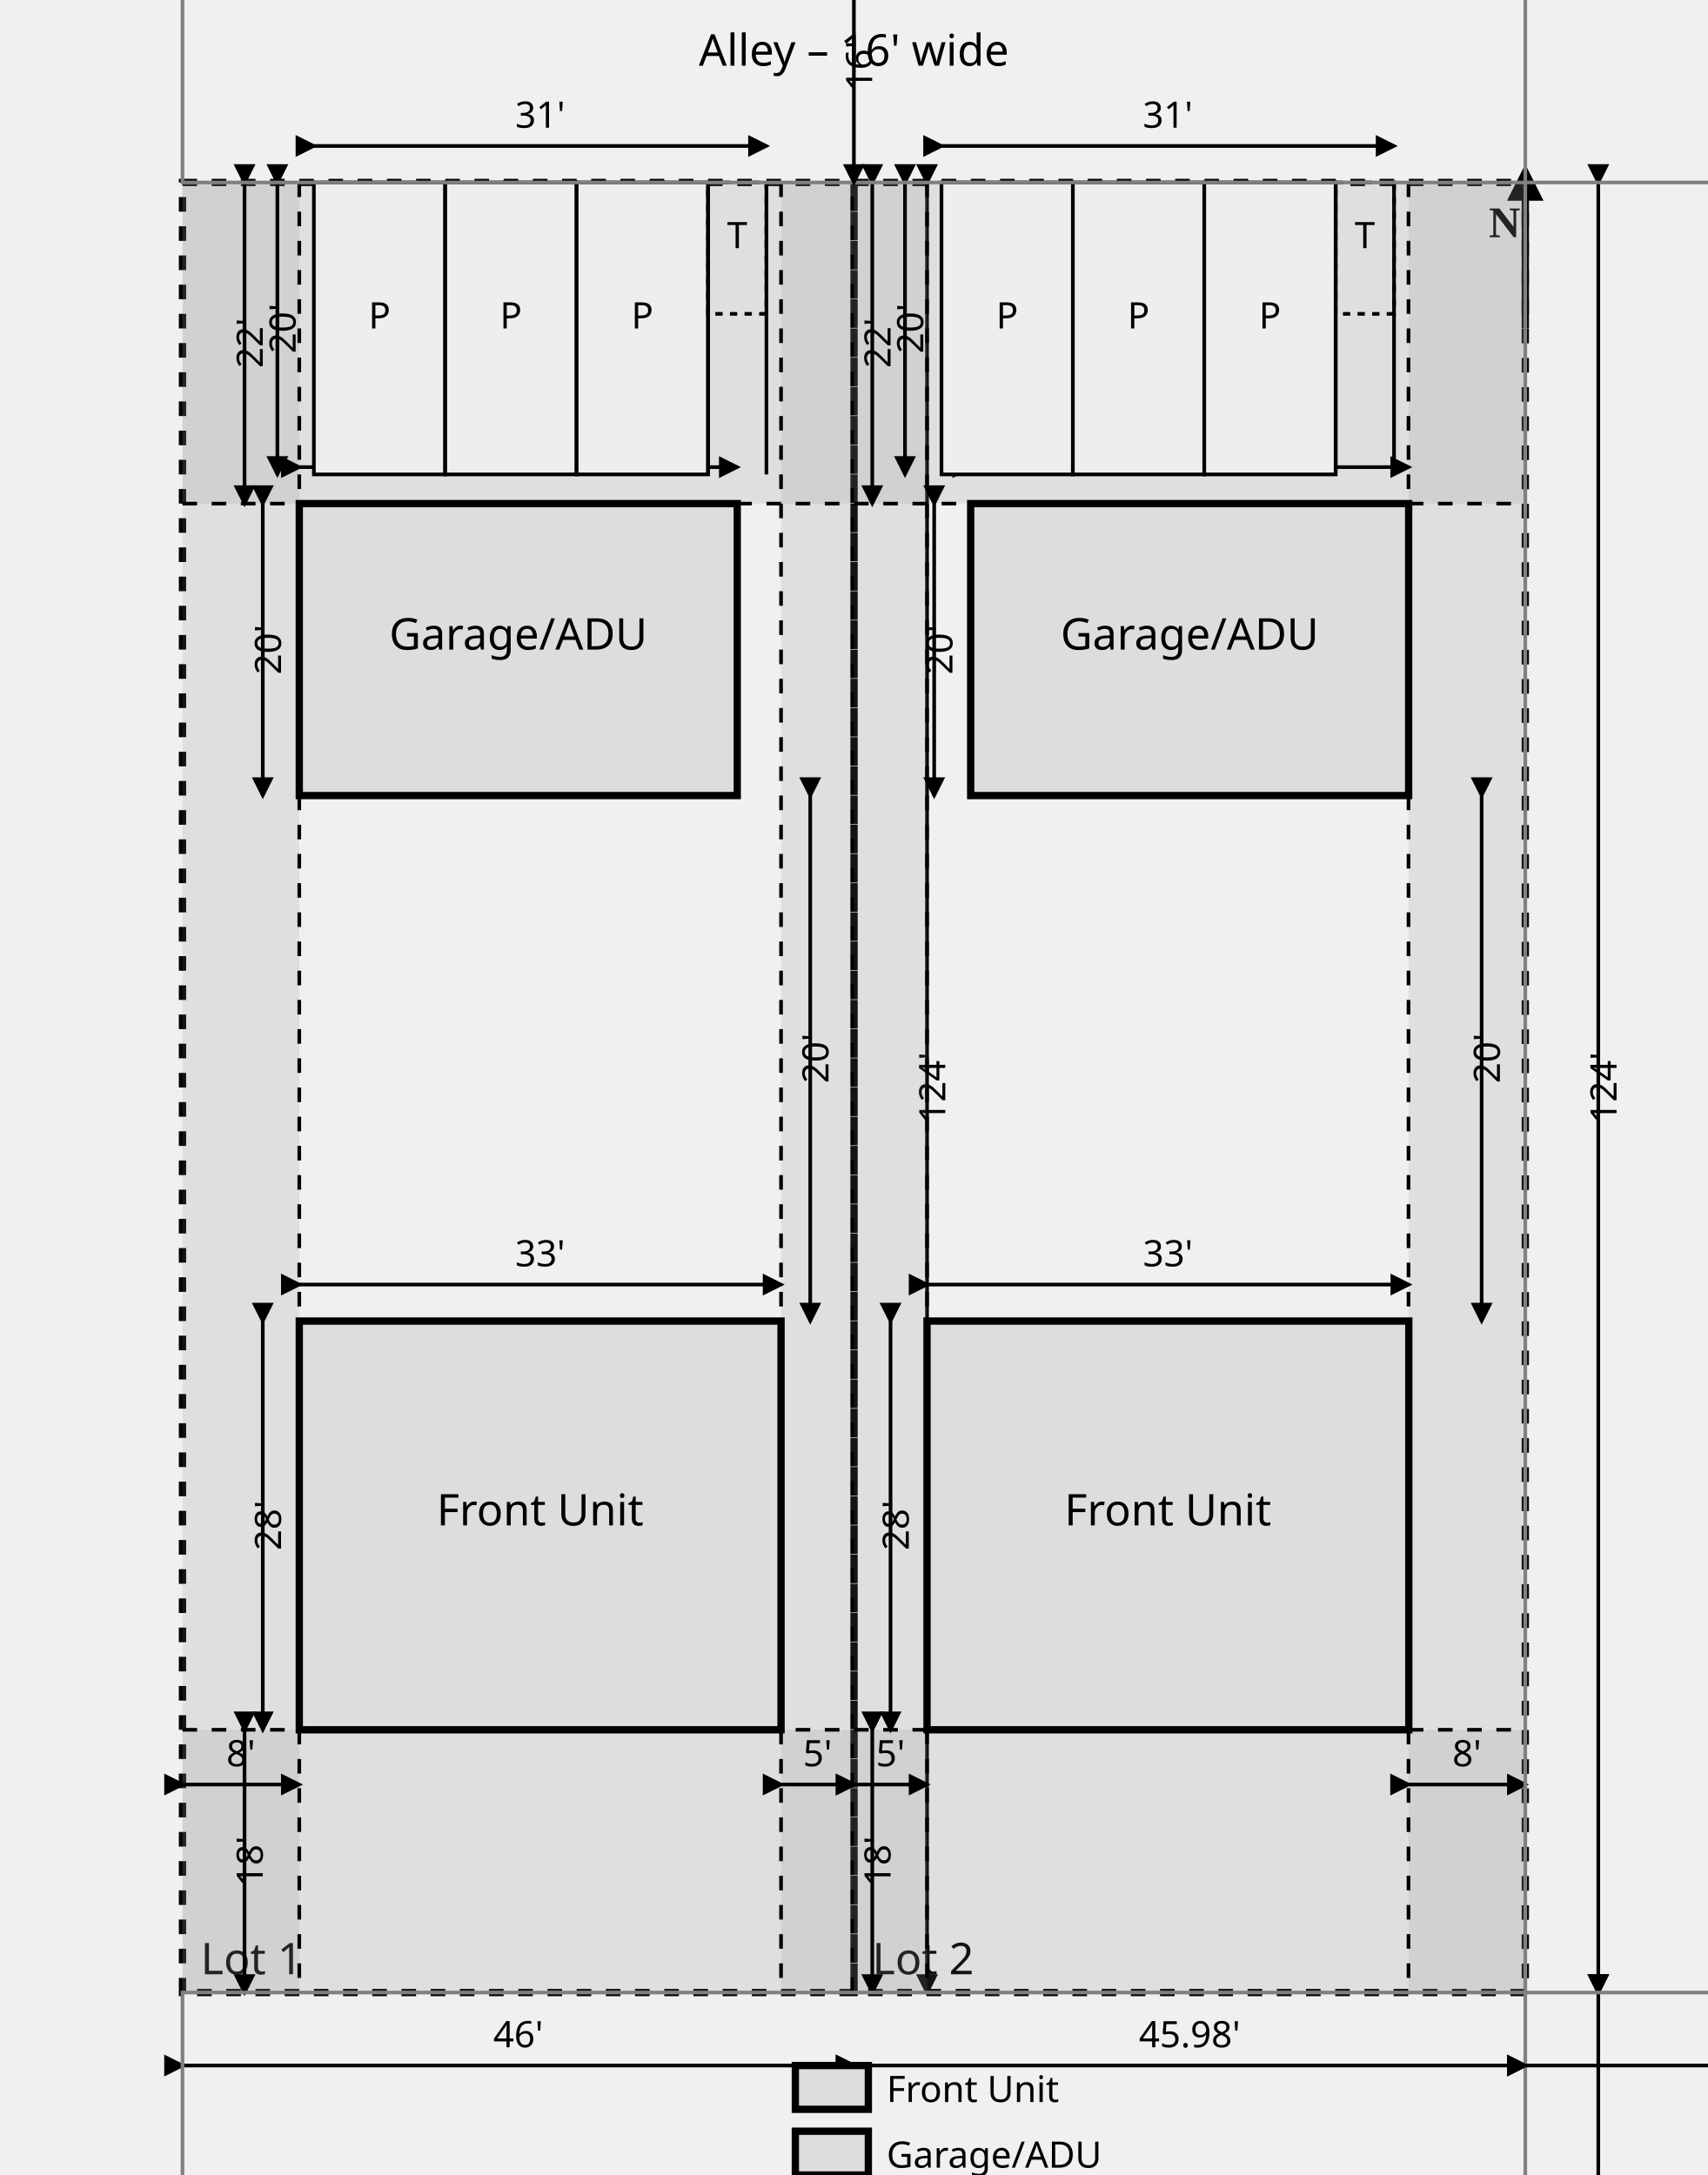
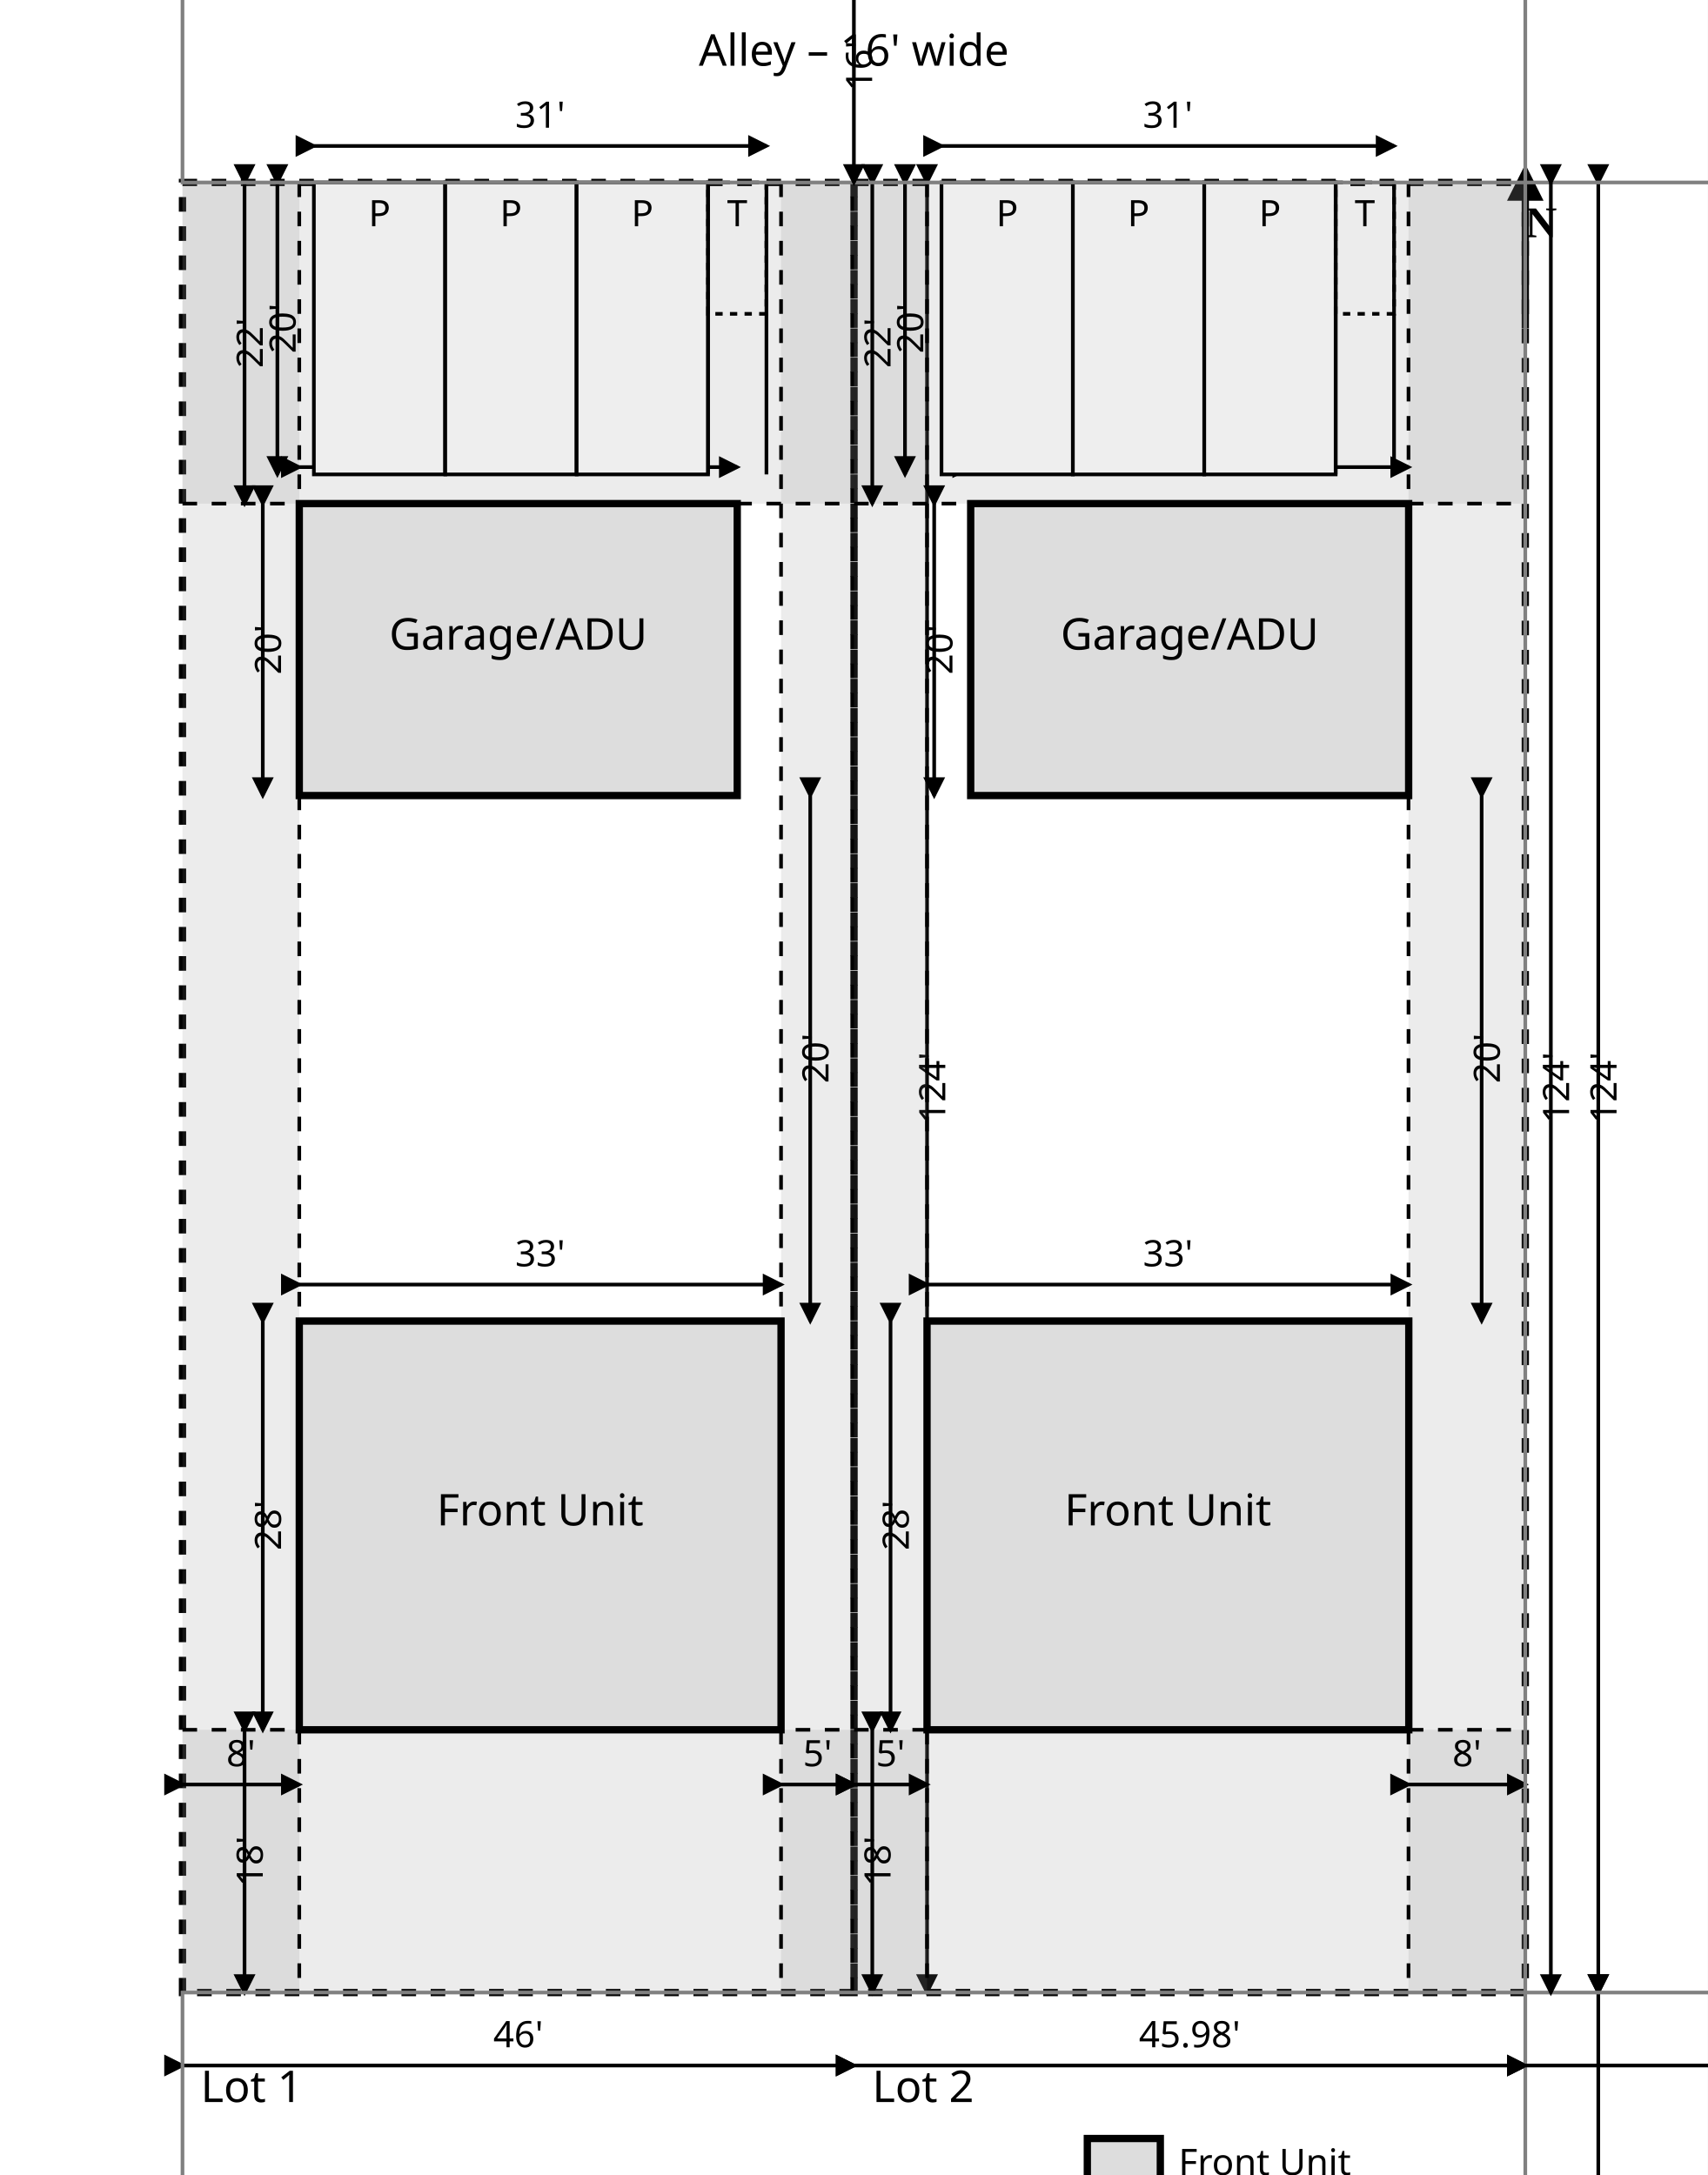
<svg xmlns="http://www.w3.org/2000/svg" baseProfile="full" height="596" version="1.1" width="467.92">
  <defs>
    <marker id="id1" markerHeight="6" markerWidth="6" orient="auto" refX="5" refY="3">
      <path d="M0,0 L6,3 L0,6 Z" fill="black" />
    </marker>
  </defs>
+   <rect fill="white" height="100%" width="100%" x="0" y="0" />
  <line stroke="black" stroke-width="2" x1="417.92" x2="417.92" y1="90" y2="50" />
  <polygon fill="black" points="412.92,55 422.92,55 417.92,45" />
-   <text font-size="12" font-weight="bold" x="407.92" y="65">N</text>
+   <text font-size="12" font-weight="bold" x="417.92" y="65">N</text>
  <rect fill="none" height="496" stroke="black" stroke-dasharray="4,4" stroke-width="2" width="184" x="50" y="50" />
-   <text font-family="sans-serif" font-size="12" x="55" y="541">Lot 1</text>
+   <text font-family="sans-serif" font-size="12" x="55" y="576">Lot 1</text>
  <line marker-end="url(#id1)" marker-start="url(#id1)" stroke="black" stroke-width="1" x1="50" x2="234" y1="566" y2="566" />
  <text font-family="sans-serif" font-size="10" text-anchor="middle" x="142.0" y="561">46'</text>
  <line marker-end="url(#id1)" marker-start="url(#id1)" stroke="black" stroke-width="1" x1="254" x2="254" y1="50" y2="546" />
  <text font-family="sans-serif" font-size="10" text-anchor="middle" transform="rotate(-90,259,298.0)" x="259" y="298.0">124'</text>
  <rect fill="grey" fill-opacity="0.15" height="72" stroke="none" width="184" x="50" y="474" />
  <rect fill="grey" fill-opacity="0.15" height="88" stroke="none" width="184" x="50" y="50" />
  <rect fill="grey" fill-opacity="0.15" height="496" stroke="none" width="32" x="50" y="50" />
  <rect fill="grey" fill-opacity="0.15" height="496" stroke="none" width="20" x="214" y="50" />
  <line fill="none" stroke="black" stroke-dasharray="4,4" stroke-width="1" x1="50" x2="234" y1="474" y2="474" />
  <line fill="none" stroke="black" stroke-dasharray="4,4" stroke-width="1" x1="50" x2="234" y1="138" y2="138" />
  <line fill="none" stroke="black" stroke-dasharray="4,4" stroke-width="1" x1="82" x2="82" y1="50" y2="546" />
  <line fill="none" stroke="black" stroke-dasharray="4,4" stroke-width="1" x1="214" x2="214" y1="50" y2="546" />
  <line marker-end="url(#id1)" marker-start="url(#id1)" stroke="black" stroke-width="1" x1="67" x2="67" y1="474" y2="546" />
  <text font-family="sans-serif" font-size="10" text-anchor="middle" transform="rotate(-90,72,510.0)" x="72" y="510.0">18'</text>
  <line marker-end="url(#id1)" marker-start="url(#id1)" stroke="black" stroke-width="1" x1="67" x2="67" y1="50" y2="138" />
  <text font-family="sans-serif" font-size="10" text-anchor="middle" transform="rotate(-90,72,94.0)" x="72" y="94.0">22'</text>
  <line marker-end="url(#id1)" marker-start="url(#id1)" stroke="black" stroke-width="1" x1="50" x2="82" y1="489" y2="489" />
  <text font-family="sans-serif" font-size="10" text-anchor="middle" x="66.0" y="484">8'</text>
  <line marker-end="url(#id1)" marker-start="url(#id1)" stroke="black" stroke-width="1" x1="214" x2="234" y1="489" y2="489" />
  <text font-family="sans-serif" font-size="10" text-anchor="middle" x="224.0" y="484">5'</text>
  <rect fill="#dddddd" height="112" stroke="black" stroke-width="2" width="132" x="82" y="362" />
  <text alignment-baseline="middle" font-family="sans-serif" font-size="12" text-anchor="middle" x="148.0" y="418.0">Front Unit</text>
  <line marker-end="url(#id1)" marker-start="url(#id1)" stroke="black" stroke-width="1" x1="82" x2="214" y1="352" y2="352" />
  <text font-family="sans-serif" font-size="10" text-anchor="middle" x="148.0" y="347">33'</text>
  <line marker-end="url(#id1)" marker-start="url(#id1)" stroke="black" stroke-width="1" x1="72" x2="72" y1="362" y2="474" />
  <text font-family="sans-serif" font-size="10" text-anchor="middle" transform="rotate(-90,77,418.0)" x="77" y="418.0">28'</text>
  <rect fill="#dddddd" height="80" stroke="black" stroke-width="2" width="120" x="82.0" y="138" />
  <text alignment-baseline="middle" font-family="sans-serif" font-size="12" text-anchor="middle" x="142.0" y="178.0">Garage/ADU</text>
  <line marker-end="url(#id1)" marker-start="url(#id1)" stroke="black" stroke-width="1" x1="82.0" x2="202.0" y1="128" y2="128" />
  <text font-family="sans-serif" font-size="10" text-anchor="middle" x="142.0" y="123">30'</text>
  <line marker-end="url(#id1)" marker-start="url(#id1)" stroke="black" stroke-width="1" x1="72.0" x2="72.0" y1="138" y2="218" />
  <text font-family="sans-serif" font-size="10" text-anchor="middle" transform="rotate(-90,77.0,178.0)" x="77.0" y="178.0">20'</text>
  <line marker-end="url(#id1)" marker-start="url(#id1)" stroke="black" stroke-width="1" x1="222.0" x2="222.0" y1="218" y2="362" />
  <text font-family="sans-serif" font-size="10" text-anchor="middle" transform="rotate(-90,227.0,290.0)" x="227.0" y="290.0">20'</text>
  <rect fill="#eeeeee" height="80" stroke="black" stroke-width="1" width="36" x="86.0" y="50" />
-   <text alignment-baseline="middle" font-family="sans-serif" font-size="10" text-anchor="middle" x="104.0" y="90.0">P</text>
+   <text font-family="sans-serif" font-size="10" text-anchor="middle" x="104.0" y="62">P</text>
  <line stroke="black" stroke-width="1" x1="122.0" x2="122.0" y1="50" y2="130" />
  <rect fill="#eeeeee" height="80" stroke="black" stroke-width="1" width="36" x="122.0" y="50" />
-   <text alignment-baseline="middle" font-family="sans-serif" font-size="10" text-anchor="middle" x="140.0" y="90.0">P</text>
+   <text font-family="sans-serif" font-size="10" text-anchor="middle" x="140.0" y="62">P</text>
  <line stroke="black" stroke-width="1" x1="158.0" x2="158.0" y1="50" y2="130" />
  <rect fill="#eeeeee" height="80" stroke="black" stroke-width="1" width="36" x="158.0" y="50" />
-   <text alignment-baseline="middle" font-family="sans-serif" font-size="10" text-anchor="middle" x="176.0" y="90.0">P</text>
+   <text font-family="sans-serif" font-size="10" text-anchor="middle" x="176.0" y="62">P</text>
  <line stroke="black" stroke-width="1" x1="194.0" x2="194.0" y1="50" y2="130" />
  <rect fill="none" height="36" stroke="black" stroke-dasharray="2,2" stroke-width="1" width="16" x="194.0" y="50" />
-   <text alignment-baseline="middle" font-family="sans-serif" font-size="10" text-anchor="middle" x="202.0" y="68.0">T</text>
+   <text font-family="sans-serif" font-size="10" text-anchor="middle" x="202.0" y="62">T</text>
  <line stroke="black" stroke-width="1" x1="210.0" x2="210.0" y1="50" y2="130" />
  <line marker-end="url(#id1)" marker-start="url(#id1)" stroke="black" stroke-width="1" x1="86.0" x2="210.0" y1="40" y2="40" />
  <text font-family="sans-serif" font-size="10" text-anchor="middle" x="148.0" y="35">31'</text>
  <line marker-end="url(#id1)" marker-start="url(#id1)" stroke="black" stroke-width="1" x1="76.0" x2="76.0" y1="50" y2="130" />
  <text font-family="sans-serif" font-size="10" text-anchor="middle" transform="rotate(-90,81.0,90.0)" x="81.0" y="90.0">20'</text>
  <rect fill="none" height="496" stroke="black" stroke-dasharray="4,4" stroke-width="2" width="183.92" x="234" y="50" />
-   <text font-family="sans-serif" font-size="12" x="239" y="541">Lot 2</text>
+   <text font-family="sans-serif" font-size="12" x="239" y="576">Lot 2</text>
  <line marker-end="url(#id1)" marker-start="url(#id1)" stroke="black" stroke-width="1" x1="234" x2="417.92" y1="566" y2="566" />
  <text font-family="sans-serif" font-size="10" text-anchor="middle" x="325.96" y="561">45.98'</text>
  <line marker-end="url(#id1)" marker-start="url(#id1)" stroke="black" stroke-width="1" x1="437.92" x2="437.92" y1="50" y2="546" />
  <text font-family="sans-serif" font-size="10" text-anchor="middle" transform="rotate(-90,442.92,298.0)" x="442.92" y="298.0">124'</text>
  <rect fill="grey" fill-opacity="0.15" height="72" stroke="none" width="183.92" x="234" y="474" />
  <rect fill="grey" fill-opacity="0.15" height="88" stroke="none" width="183.92" x="234" y="50" />
  <rect fill="grey" fill-opacity="0.15" height="496" stroke="none" width="20" x="234" y="50" />
  <rect fill="grey" fill-opacity="0.15" height="496" stroke="none" width="32" x="385.92" y="50" />
  <line fill="none" stroke="black" stroke-dasharray="4,4" stroke-width="1" x1="234" x2="417.92" y1="474" y2="474" />
  <line fill="none" stroke="black" stroke-dasharray="4,4" stroke-width="1" x1="234" x2="417.92" y1="138" y2="138" />
  <line fill="none" stroke="black" stroke-dasharray="4,4" stroke-width="1" x1="254" x2="254" y1="50" y2="546" />
  <line fill="none" stroke="black" stroke-dasharray="4,4" stroke-width="1" x1="385.92" x2="385.92" y1="50" y2="546" />
  <line marker-end="url(#id1)" marker-start="url(#id1)" stroke="black" stroke-width="1" x1="239" x2="239" y1="474" y2="546" />
  <text font-family="sans-serif" font-size="10" text-anchor="middle" transform="rotate(-90,244,510.0)" x="244" y="510.0">18'</text>
  <line marker-end="url(#id1)" marker-start="url(#id1)" stroke="black" stroke-width="1" x1="239" x2="239" y1="50" y2="138" />
  <text font-family="sans-serif" font-size="10" text-anchor="middle" transform="rotate(-90,244,94.0)" x="244" y="94.0">22'</text>
  <line marker-end="url(#id1)" marker-start="url(#id1)" stroke="black" stroke-width="1" x1="234" x2="254" y1="489" y2="489" />
  <text font-family="sans-serif" font-size="10" text-anchor="middle" x="244.0" y="484">5'</text>
  <line marker-end="url(#id1)" marker-start="url(#id1)" stroke="black" stroke-width="1" x1="385.92" x2="417.92" y1="489" y2="489" />
  <text font-family="sans-serif" font-size="10" text-anchor="middle" x="401.92" y="484">8'</text>
  <rect fill="#dddddd" height="112" stroke="black" stroke-width="2" width="132" x="254" y="362" />
  <text alignment-baseline="middle" font-family="sans-serif" font-size="12" text-anchor="middle" x="320.0" y="418.0">Front Unit</text>
  <line marker-end="url(#id1)" marker-start="url(#id1)" stroke="black" stroke-width="1" x1="254" x2="386" y1="352" y2="352" />
  <text font-family="sans-serif" font-size="10" text-anchor="middle" x="320.0" y="347">33'</text>
  <line marker-end="url(#id1)" marker-start="url(#id1)" stroke="black" stroke-width="1" x1="244" x2="244" y1="362" y2="474" />
  <text font-family="sans-serif" font-size="10" text-anchor="middle" transform="rotate(-90,249,418.0)" x="249" y="418.0">28'</text>
  <rect fill="#dddddd" height="80" stroke="black" stroke-width="2" width="120" x="265.96" y="138" />
  <text alignment-baseline="middle" font-family="sans-serif" font-size="12" text-anchor="middle" x="325.96" y="178.0">Garage/ADU</text>
  <line marker-end="url(#id1)" marker-start="url(#id1)" stroke="black" stroke-width="1" x1="265.96" x2="385.96" y1="128" y2="128" />
  <text font-family="sans-serif" font-size="10" text-anchor="middle" x="325.96" y="123">30'</text>
  <line marker-end="url(#id1)" marker-start="url(#id1)" stroke="black" stroke-width="1" x1="255.96" x2="255.96" y1="138" y2="218" />
  <text font-family="sans-serif" font-size="10" text-anchor="middle" transform="rotate(-90,260.96,178.0)" x="260.96" y="178.0">20'</text>
  <line marker-end="url(#id1)" marker-start="url(#id1)" stroke="black" stroke-width="1" x1="405.96" x2="405.96" y1="218" y2="362" />
  <text font-family="sans-serif" font-size="10" text-anchor="middle" transform="rotate(-90,410.96,290.0)" x="410.96" y="290.0">20'</text>
  <rect fill="#eeeeee" height="80" stroke="black" stroke-width="1" width="36" x="257.96" y="50" />
-   <text alignment-baseline="middle" font-family="sans-serif" font-size="10" text-anchor="middle" x="275.96" y="90.0">P</text>
+   <text font-family="sans-serif" font-size="10" text-anchor="middle" x="275.96" y="62">P</text>
  <line stroke="black" stroke-width="1" x1="293.96" x2="293.96" y1="50" y2="130" />
  <rect fill="#eeeeee" height="80" stroke="black" stroke-width="1" width="36" x="293.96" y="50" />
-   <text alignment-baseline="middle" font-family="sans-serif" font-size="10" text-anchor="middle" x="311.96" y="90.0">P</text>
+   <text font-family="sans-serif" font-size="10" text-anchor="middle" x="311.96" y="62">P</text>
  <line stroke="black" stroke-width="1" x1="329.96" x2="329.96" y1="50" y2="130" />
  <rect fill="#eeeeee" height="80" stroke="black" stroke-width="1" width="36" x="329.96" y="50" />
-   <text alignment-baseline="middle" font-family="sans-serif" font-size="10" text-anchor="middle" x="347.96" y="90.0">P</text>
+   <text font-family="sans-serif" font-size="10" text-anchor="middle" x="347.96" y="62">P</text>
  <line stroke="black" stroke-width="1" x1="365.96" x2="365.96" y1="50" y2="130" />
  <rect fill="none" height="36" stroke="black" stroke-dasharray="2,2" stroke-width="1" width="16" x="365.96" y="50" />
-   <text alignment-baseline="middle" font-family="sans-serif" font-size="10" text-anchor="middle" x="373.96" y="68.0">T</text>
+   <text font-family="sans-serif" font-size="10" text-anchor="middle" x="373.96" y="62">T</text>
  <line stroke="black" stroke-width="1" x1="381.96" x2="381.96" y1="50" y2="130" />
  <line marker-end="url(#id1)" marker-start="url(#id1)" stroke="black" stroke-width="1" x1="257.96" x2="381.96" y1="40" y2="40" />
  <text font-family="sans-serif" font-size="10" text-anchor="middle" x="319.96" y="35">31'</text>
  <line marker-end="url(#id1)" marker-start="url(#id1)" stroke="black" stroke-width="1" x1="247.96" x2="247.96" y1="50" y2="130" />
  <text font-family="sans-serif" font-size="10" text-anchor="middle" transform="rotate(-90,252.96,90.0)" x="252.96" y="90.0">20'</text>
  <rect fill="none" height="64" stroke="gray" stroke-width="1" width="367.92" x="50" y="-14" />
  <text font-family="sans-serif" font-size="12" text-anchor="middle" x="233.96" y="18">Alley – 16' wide</text>
  <line marker-end="url(#id1)" marker-start="url(#id1)" stroke="black" stroke-width="1" x1="233.96" x2="233.96" y1="-14" y2="50" />
  <text font-family="sans-serif" font-size="10" text-anchor="middle" transform="rotate(-90,238.96,18.0)" x="238.96" y="18.0">16'</text>
  <rect fill="none" height="240" stroke="gray" stroke-width="1" width="367.92" x="50" y="546" />
  <text font-family="sans-serif" font-size="12" text-anchor="middle" x="233.96" y="666">22nd Ave S – 60' wide</text>
  <line marker-end="url(#id1)" marker-start="url(#id1)" stroke="black" stroke-width="1" x1="437.92" x2="437.92" y1="546" y2="786" />
  <text font-family="sans-serif" font-size="10" text-anchor="middle" transform="rotate(-90,442.92,666.0)" x="442.92" y="666.0">60'</text>
  <rect fill="none" height="496" stroke="gray" stroke-width="1" width="200" x="417.92" y="50" />
  <text font-family="sans-serif" font-size="12" text-anchor="middle" transform="rotate(-90,517.92,298.0)" x="517.92" y="298.0">27th St S – 50' wide</text>
  <line marker-end="url(#id1)" marker-start="url(#id1)" stroke="black" stroke-width="1" x1="417.92" x2="617.92" y1="566" y2="566" />
  <text font-family="sans-serif" font-size="10" text-anchor="middle" x="517.92" y="561">50'</text>
-   <rect fill="#dddddd" height="12" stroke="black" stroke-width="2" width="20" x="217.92" y="566" />
-   <text font-family="sans-serif" font-size="10" x="242.92" y="576">Front Unit</text>
-   <rect fill="#dddddd" height="12" stroke="black" stroke-width="2" width="20" x="217.92" y="584" />
-   <text font-family="sans-serif" font-size="10" x="242.92" y="594">Garage/ADU</text>
-   <rect fill="#eeeeee" height="12" stroke="black" stroke-width="1" width="20" x="217.92" y="602" />
-   <text font-family="sans-serif" font-size="10" x="242.92" y="612">Parking</text>
-   <rect fill="none" height="12" stroke="black" stroke-dasharray="2,2" stroke-width="1" width="20" x="217.92" y="620" />
-   <text font-family="sans-serif" font-size="10" x="242.92" y="630">Trash</text>
-   <text font-family="sans-serif" font-size="10" x="217.92" y="646">P = Parking Stall (9' x 20')</text>
-   <text font-family="sans-serif" font-size="10" x="217.92" y="658">T = Trash Pad (4' x 9')</text>
-   <text font-family="sans-serif" font-size="10" x="217.92" y="670">F = Front Unit (2-story)</text>
-   <text font-family="sans-serif" font-size="10" x="217.92" y="682">A = Garage/ADU (1 bed over garage)</text>
-   <text font-family="sans-serif" font-size="10" x="217.92" y="694">D = Driveway</text>
-   <text font-family="sans-serif" font-size="10" x="217.92" y="706">Dashed Line = Setback</text>
-   <text font-family="sans-serif" font-size="10" x="217.92" y="718">Solid Line = Structure</text>
+   <line marker-end="url(#id1)" marker-start="url(#id1)" stroke="black" stroke-width="1" x1="424.92" x2="424.92" y1="50" y2="546" />
+   <text font-family="sans-serif" font-size="10" text-anchor="middle" transform="rotate(-90,429.92,298.0)" x="429.92" y="298.0">124'</text>
+   <rect fill="#dddddd" height="12" stroke="black" stroke-width="2" width="20" x="297.92" y="586" />
+   <text font-family="sans-serif" font-size="10" x="322.92" y="596">Front Unit</text>
+   <rect fill="#dddddd" height="12" stroke="black" stroke-width="2" width="20" x="297.92" y="604" />
+   <text font-family="sans-serif" font-size="10" x="322.92" y="614">Garage/ADU</text>
+   <rect fill="#eeeeee" height="12" stroke="black" stroke-width="1" width="20" x="297.92" y="622" />
+   <text font-family="sans-serif" font-size="10" x="322.92" y="632">Parking</text>
+   <rect fill="none" height="12" stroke="black" stroke-dasharray="2,2" stroke-width="1" width="20" x="297.92" y="640" />
+   <text font-family="sans-serif" font-size="10" x="322.92" y="650">Trash</text>
+   <text font-family="sans-serif" font-size="10" x="297.92" y="666">P = Parking Stall (9' x 20')</text>
+   <text font-family="sans-serif" font-size="10" x="297.92" y="678">T = Trash Pad (4' x 9')</text>
+   <text font-family="sans-serif" font-size="10" x="297.92" y="690">F = Front Unit (2-story)</text>
+   <text font-family="sans-serif" font-size="10" x="297.92" y="702">A = Garage/ADU (1 bed over garage)</text>
+   <text font-family="sans-serif" font-size="10" x="297.92" y="714">D = Driveway</text>
+   <text font-family="sans-serif" font-size="10" x="297.92" y="726">Dashed Line = Setback</text>
+   <text font-family="sans-serif" font-size="10" x="297.92" y="738">Solid Line = Structure</text>
</svg>
